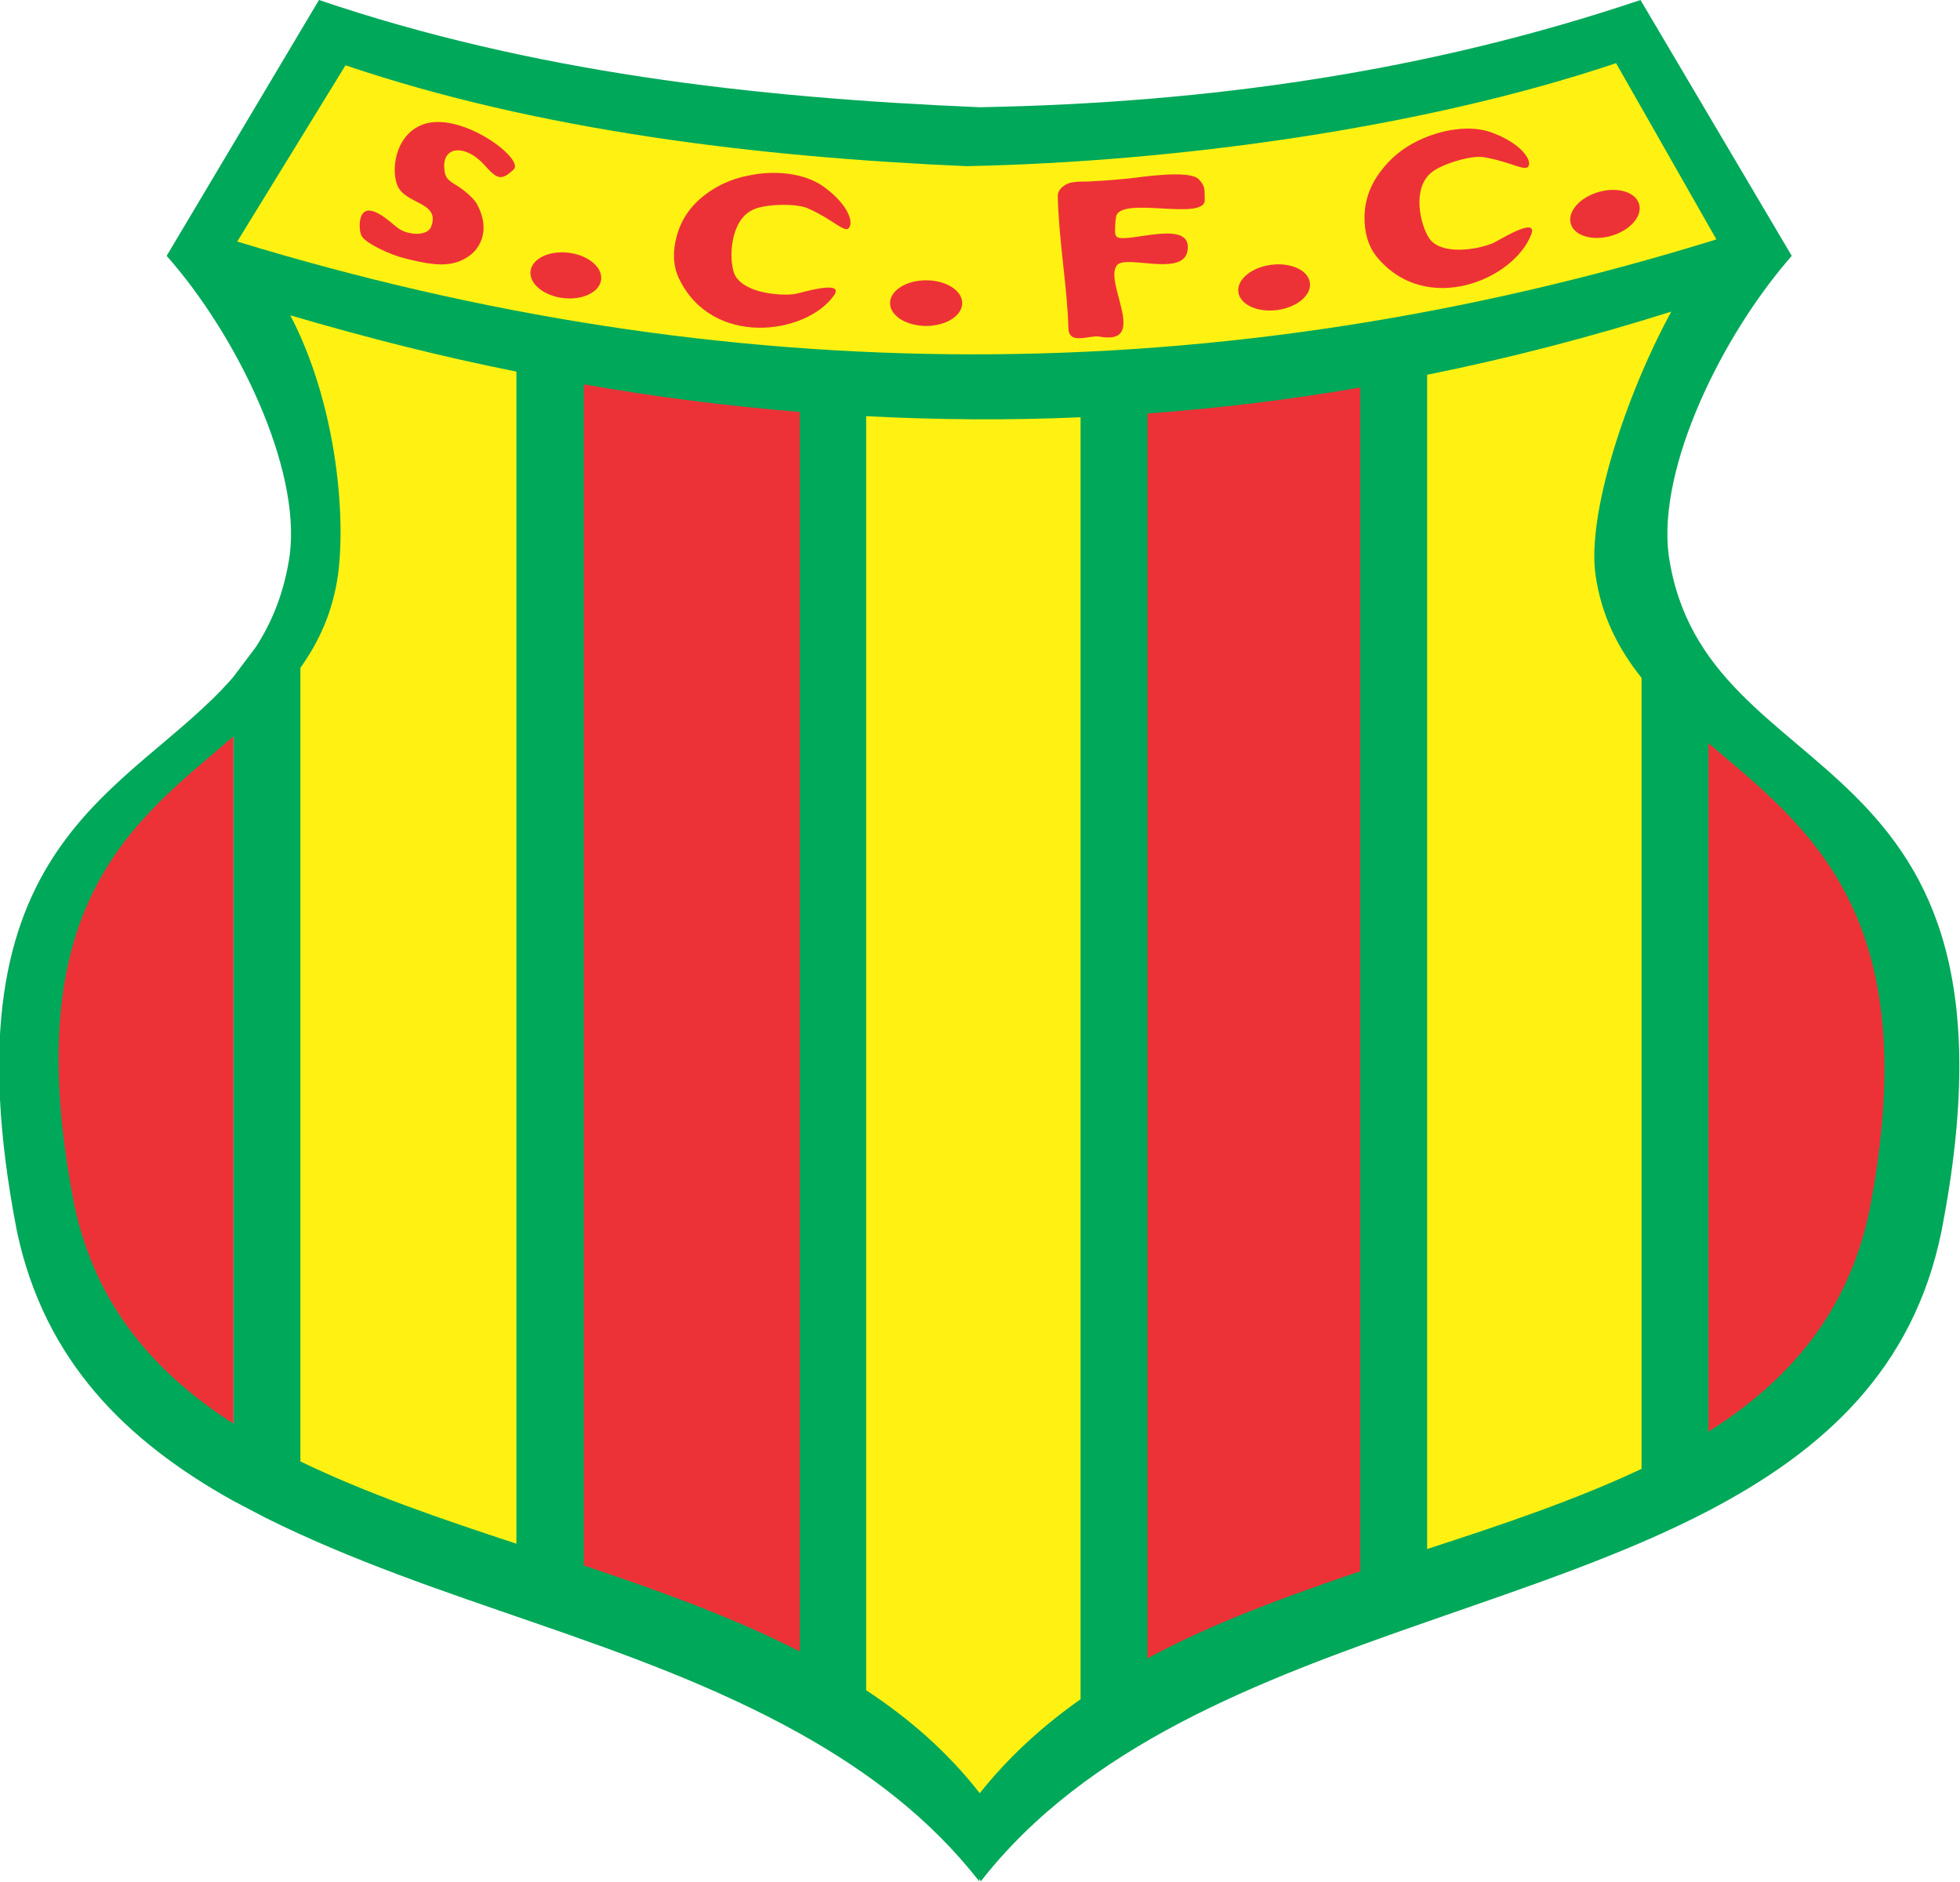
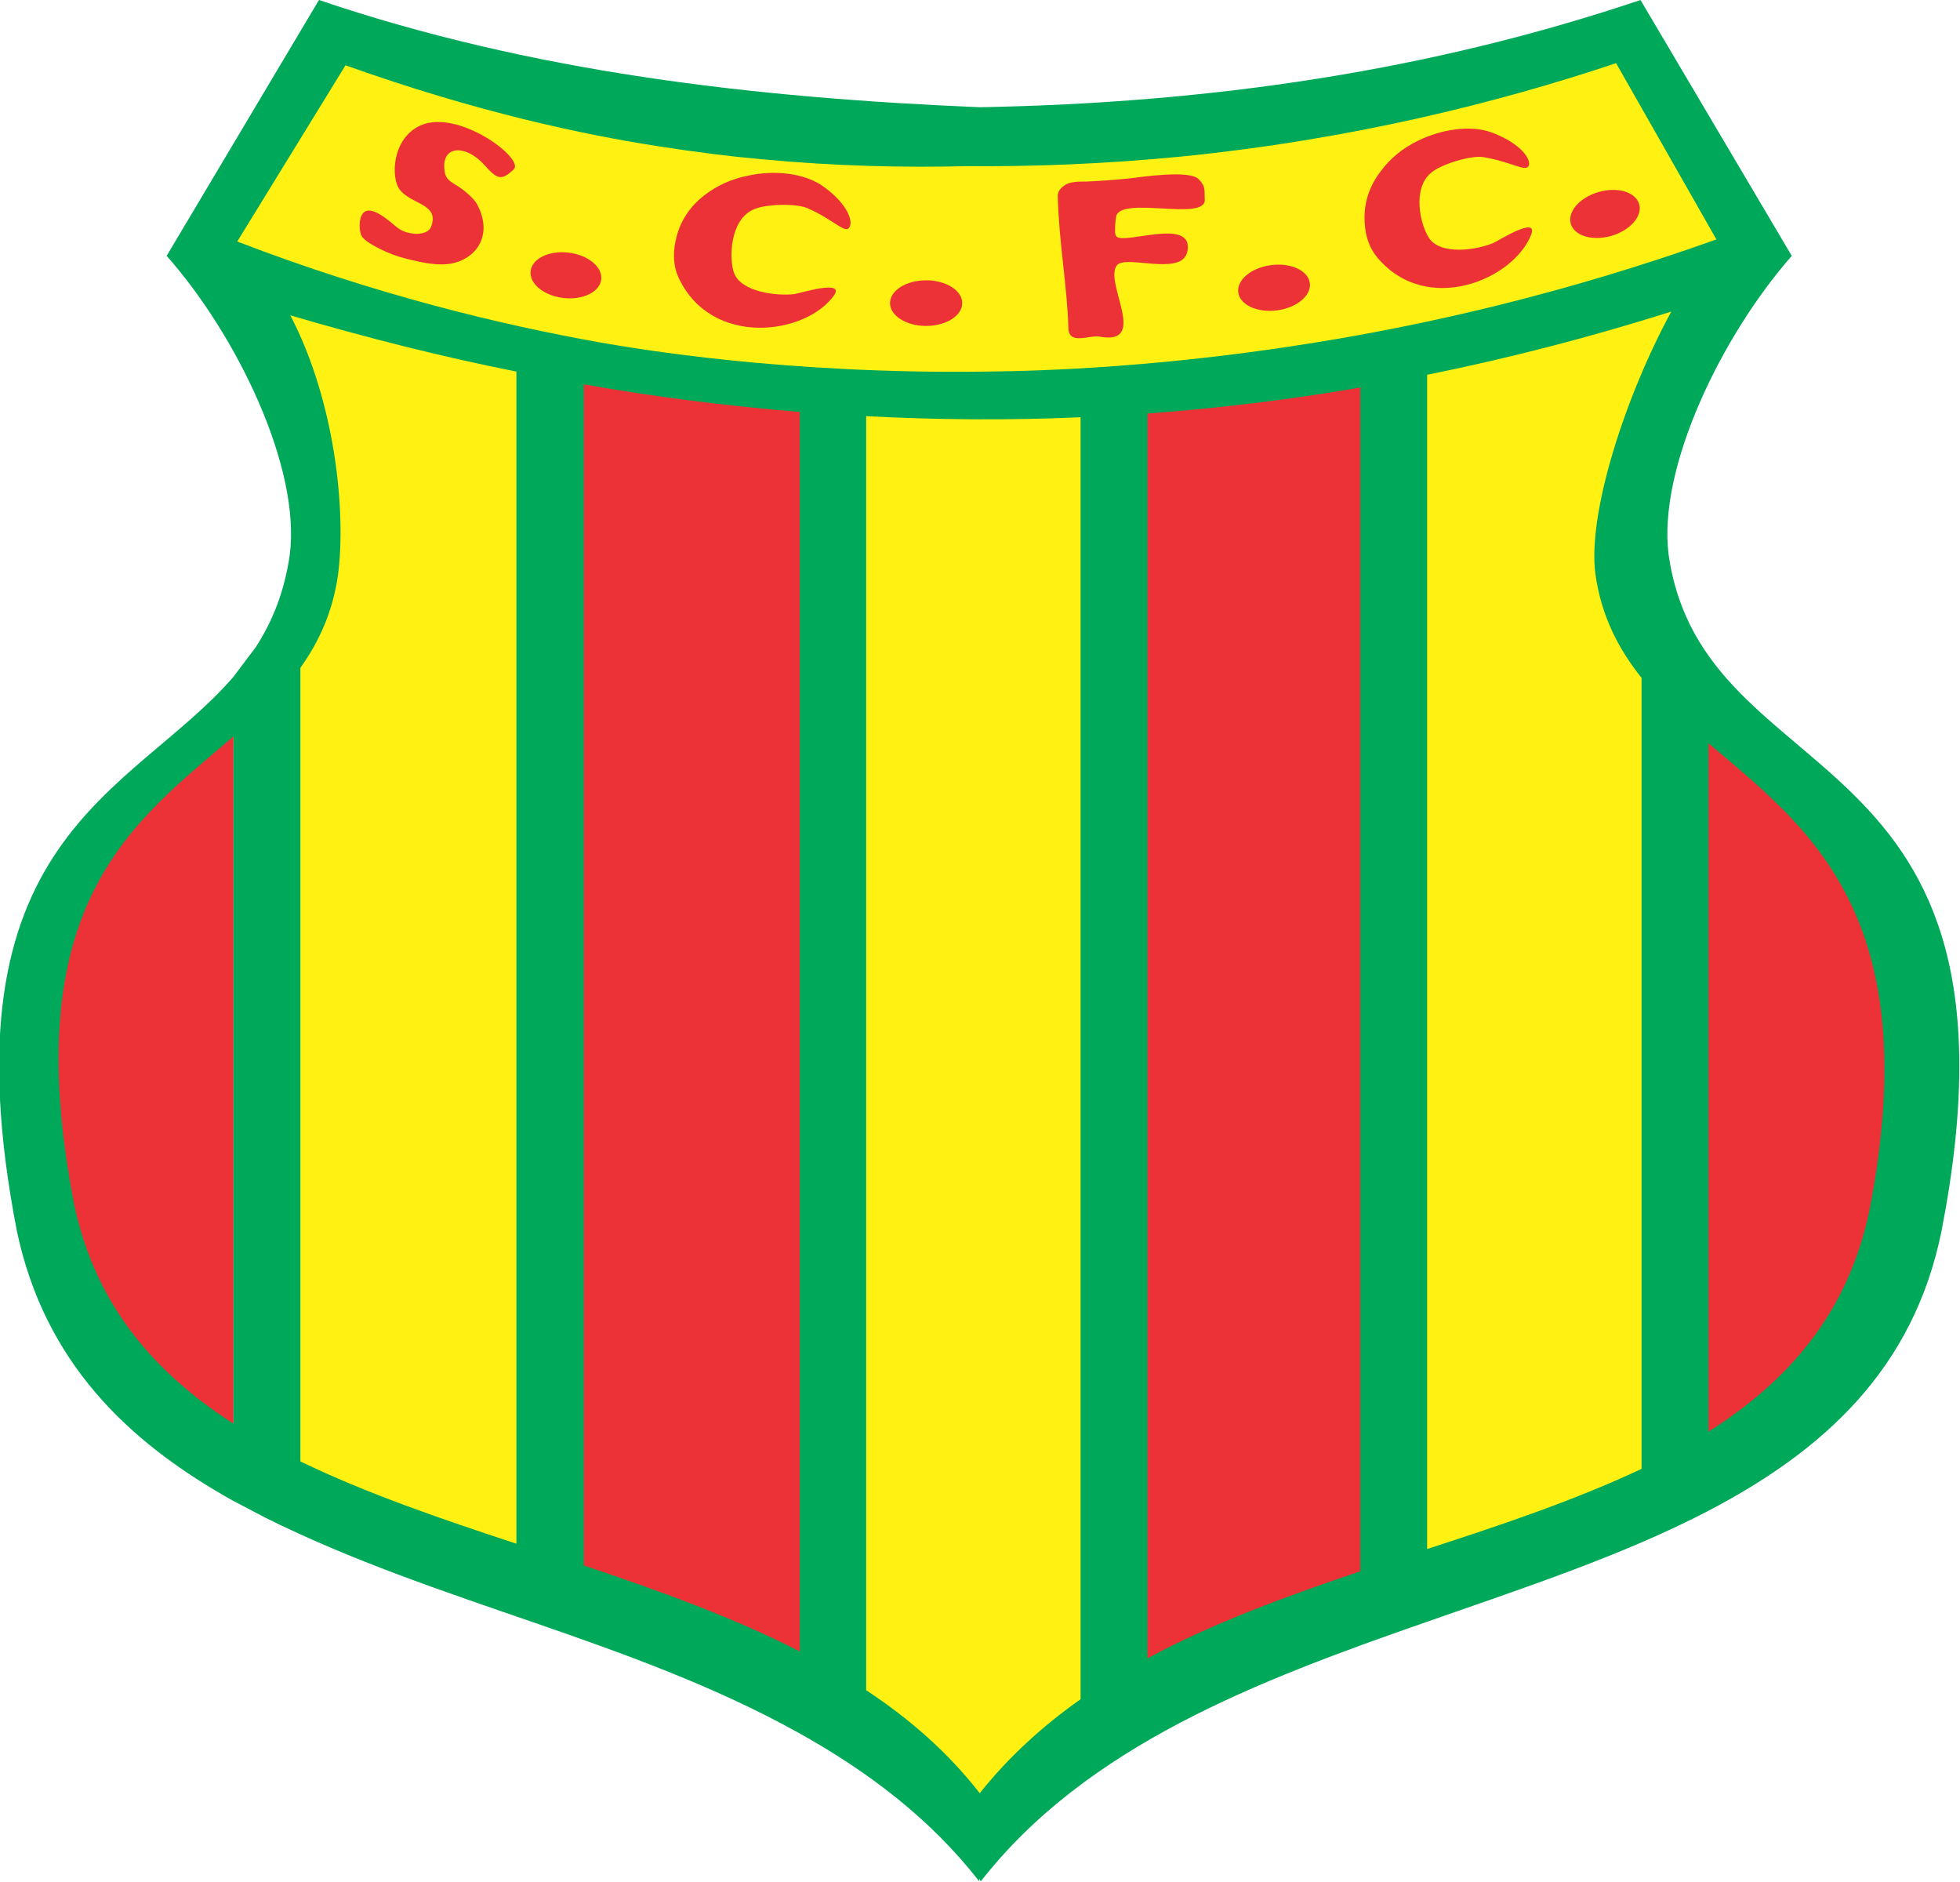
- <svg xmlns="http://www.w3.org/2000/svg" version="1.1" id="Camada_1" x="0px" y="0px" viewBox="0 0 369.3 354.4" style="enable-background:new 0 0 369.3 354.4;" xml:space="preserve">
+ <svg xmlns="http://www.w3.org/2000/svg" version="1.1" id="Camada_1" x="0px" y="0px" viewBox="-120 219.6 369.3 354.4" enable-background="new -120 219.6 369.3 354.4" xml:space="preserve">
  <g>
-     <path style="fill-rule:evenodd;clip-rule:evenodd;fill:#FFF212;" d="M63.4,7.9C142,30.8,222.9,31.3,306.2,7.3l24,38.2l-6.9,5.1   l-16.4,46.6l8.1,27.3l1.1,156.7l-54.5,21.6l0.2-237.4l-52.8,9.4l0.5,250.7L184.7,344l-26.2-18.6l0-253.5l-54-2.1l-1.7,228.4   l-51.5-17.8l-2.1-154.6l10.2-30.8L48.3,58.8l-8-11.6L63.4,7.9z" />
-     <path style="fill-rule:evenodd;clip-rule:evenodd;fill:#ED3237;" d="M96.8,31.9c-2.4,2.3-3.2,1.8-5.6-0.9c-3.5-3.8-7.7-3.5-7.5,0.5   c0.1,1.2,0.1,2.1,1.8,3.1c2.3,1.3,4.1,3.2,4.4,3.9c2.6,4.8,0.8,9.1-3.3,10.7c-3,1.2-6.6,0.4-10.2-0.5c-1.6-0.4-3.2-1-4.8-1.8   c-1.6-0.8-2.7-1.5-3.3-2.2c-0.4-0.5-0.6-1.5-0.5-2.9c0.6-4.4,4.7-0.9,6.6,0.7c0.8,0.7,1.7,1.2,2.8,1.4c0.9,0.2,1.8,0.2,2.5,0   c0.7-0.2,1.2-0.5,1.5-1.1c1.9-4.8-4.7-4.2-6.3-7.8c-1.2-2.8-0.6-9.2,4.4-11.4C86.4,20.5,98.9,29.9,96.8,31.9z" />
-     <path style="fill-rule:evenodd;clip-rule:evenodd;fill:#ED3237;" d="M154.8,34.9c4.4,3,6,6.4,5.3,7.8c-0.7,1.6-2.9-1.3-8-3.5   c-2.1-0.9-8-0.8-10.2,0.3c-4.3,1.9-4.6,9.1-3.6,11.9c1.3,3.6,8,4.4,11.4,4c0.8-0.1,9.7-2.9,7.4,0.3c-5.3,7.4-23,9.8-29.2-3.3   c-1.2-2.6-1.1-5.3-0.4-7.9c0.8-3,2.5-5.6,5.2-7.7c2.3-1.8,5.1-3.1,8.2-3.7C145.9,32,151.3,32.6,154.8,34.9z" />
-     <path style="fill-rule:evenodd;clip-rule:evenodd;fill:#ED3237;" d="M210.3,40.8c-0.2,1.1-0.2,2.1-0.2,2.9c0,0.5,0.2,0.9,0.5,1   c2,1,12.9-3.1,13.2,1.6c0.3,5.5-8.3,2.7-12,3.1c-0.6,0.1-1,0.2-1.3,0.5c-2.7,3.1,6.2,15.3-3.4,13.5c-1.9-0.3-5.8,1.7-5.8-1.7   c-0.2-7.6-1.8-16.2-2-24.8c0-0.6,0.3-1.2,0.9-1.7c0.6-0.5,1.3-0.8,2.2-0.9c0.6-0.1,1.4-0.1,2.4-0.1c2.3-0.1,5-0.3,8.1-0.6   c1.8-0.2,11.3-1.7,13,0.2c1.3,1.4,1,1.9,1.1,3.8C227.2,41.8,211.1,36.8,210.3,40.8z" />
-     <ellipse transform="matrix(-0.2761 -0.9611 0.9611 -0.2761 347.1327 341.9653)" style="fill-rule:evenodd;clip-rule:evenodd;fill:#ED3237;" cx="302.3" cy="40.3" rx="4.3" ry="6.7" />
-     <path style="fill-rule:evenodd;clip-rule:evenodd;fill:#ED3237;" d="M280.9,24.9c5,1.8,7.4,4.6,7.2,6.1c-0.3,1.7-3.1-0.5-8.6-1.4   c-2.2-0.4-7.9,1.3-9.8,2.9c-3.7,3-2.1,9.9-0.4,12.4c2.2,3.2,8.9,2.2,12,0.9c0.8-0.3,8.6-5.3,7.2-1.6c-3.3,8.5-19.7,15.4-29,4.3   c-1.8-2.2-2.4-4.8-2.4-7.5c0-3.1,1-6.1,3.1-8.8c1.8-2.4,4.1-4.3,7-5.7C271.5,24.4,276.9,23.5,280.9,24.9z" />
-     <path style="fill-rule:evenodd;clip-rule:evenodd;fill:#ED3237;" d="M44,135c-17.2,8.4-36.7,32.7-39,66.7c-1.9,29,7.8,59.6,39,73.8   V135z" />
-     <ellipse transform="matrix(0.1198 -0.9928 0.9928 0.1198 42.3159 151.494)" style="fill-rule:evenodd;clip-rule:evenodd;fill:#ED3237;" cx="106.6" cy="51.9" rx="4.3" ry="6.7" />
-     <ellipse style="fill-rule:evenodd;clip-rule:evenodd;fill:#ED3237;" cx="174.5" cy="57.1" rx="6.8" ry="4.3" />
-     <ellipse transform="matrix(-0.1282 -0.9917 0.9917 -0.1282 217.1992 299.1874)" style="fill-rule:evenodd;clip-rule:evenodd;fill:#ED3237;" cx="240.1" cy="54.1" rx="4.3" ry="6.8" />
-     <path style="fill-rule:evenodd;clip-rule:evenodd;fill:#ED3237;" d="M320,133.7c17.2,8.4,39.1,34,41.4,68   c1.9,29-8.7,57.3-39.9,71.4L320,133.7z" />
-     <polygon style="fill-rule:evenodd;clip-rule:evenodd;fill:#ED3237;" points="260.8,66.9 212.6,71.8 212.6,317.2 265.2,298.3  " />
-     <polygon style="fill-rule:evenodd;clip-rule:evenodd;fill:#ED3237;" points="105.4,66.9 153.5,71.8 153.5,317.2 101,298.3  " />
-     <path style="fill-rule:evenodd;clip-rule:evenodd;fill:#00A859;" d="M54.7,59.4c8.6,16.5,10.5,37.3,9,48.8   c-1,7.1-3.6,12.7-7.1,17.6v149.5c12.4,6,26.4,10.8,40.7,15.5V70C83.2,67.2,69,63.6,54.7,59.4L54.7,59.4z M321.9,140v129.7   c15-9.5,26.2-22.2,30.3-41.5C363.1,172.2,340.6,155.9,321.9,140L321.9,140z M321.9,284.6L321.9,284.6L321.9,284.6   c-15.9,8.3-34.4,14.4-53,20.9v0h0c-31.9,11.1-64.1,23.3-84.1,48.9l-0.3-0.5v0.5c-9.1-11.7-20.8-20.6-33.9-27.9h0v0   c-31.8-17.7-68.1-24.4-100.6-40.6l-6.1-3.2c-20.1-11.2-35.5-26.3-40.7-50.7c-14.5-74.5,21.4-82.2,40.7-104.4l4.3-5.7   c3.1-4.8,5.4-10.4,6.4-17.4c2.1-16.5-10-41.4-23.2-56.3L60.1,0c39.8,13.5,81.4,18.4,124.5,20.2c43.5-0.8,84.7-6.8,124.5-20.2   l28.5,48.2c-13.1,14.9-25.3,39.8-23.2,56.3c6.6,46,69.9,32.7,51.4,127.5C360.5,257.9,343.7,273.2,321.9,284.6L321.9,284.6z    M309.3,276.7V127.7c-4.3-5.4-7.6-11.6-8.7-19.6c-1.5-11.4,5.6-33.4,14.3-49.4c-15.2,4.8-30.6,8.8-46,11.9v221.2   C283.1,287.2,297,282.5,309.3,276.7L309.3,276.7z M256.3,296V73c-13.3,2.3-26.6,3.9-40.1,4.9v234.5   C228.6,305.7,242.4,300.7,256.3,296L256.3,296z M203.6,320.1V78.6c-13.4,0.6-26.8,0.5-40.4-0.2v240c8.2,5.4,15.4,11.7,21.4,19.4   l0,0l0,0C190.1,330.9,196.5,325.1,203.6,320.1L203.6,320.1z M150.7,311.1V77.6c-13.5-1.1-27.1-2.8-40.7-5.2v222.5   C124,299.6,138,304.6,150.7,311.1L150.7,311.1z M44,138.7c-18.4,15.9-41.2,31-30,88.3c4,18.9,15.1,31.6,30,41.2V138.7L44,138.7z    M323.4,45.1c-94.3,29.2-187.1,28.4-278.7,0.4l20.4-33.2c36.3,12.3,77.7,17.3,117,19c39.6-0.8,86.1-7.2,122.4-19.4L323.4,45.1z" />
+     <path fill="#ED3237" d="M-76,354.6c-17.2,8.4-36.7,32.7-39,66.7c-1.9,29,7.8,59.6,39,73.8V354.6z" />
+     <path fill="#ED3237" d="M200,353.3c17.2,8.4,39.1,34,41.4,68c1.9,29-8.7,57.3-39.9,71.4L200,353.3z" />
+     <polygon fill="#ED3237" points="140.8,286.5 92.6,291.4 92.6,536.8 145.2,517.9  " />
+     <polygon fill="#ED3237" points="-14.6,286.5 33.5,291.4 33.5,536.8 -19,517.9  " />
+     <path fill="#FFF212" d="M-56.6,227.5c78.6,22.9,159.5,23.4,242.8-0.6l24,38.2l-6.9,5.1l-16.4,46.6l8.1,27.3l1.1,156.7l-54.5,21.6   l0.2-237.4L89,294.4l0.5,250.7l-24.8,18.5L38.5,545V291.5l-54-2.1l-1.7,228.4L-68.7,500l-2.1-154.6l10.2-30.8l-11.1-36.2l-8-11.6   L-56.6,227.5z" />
+     <path fill="#00A859" d="M-65.3,279c8.6,16.5,10.5,37.3,9,48.8c-1,7.1-3.6,12.7-7.1,17.6v149.5c12.4,6,26.4,10.8,40.7,15.5V289.6   C-36.8,286.8-51,283.2-65.3,279L-65.3,279z M201.9,359.6v129.7c15-9.5,26.2-22.2,30.3-41.5C243.1,391.8,220.6,375.5,201.9,359.6   L201.9,359.6z M201.9,504.2L201.9,504.2L201.9,504.2c-15.9,8.3-34.4,14.4-53,20.9l0,0l0,0C117,536.2,84.8,548.4,64.8,574l-0.3-0.5   v0.5c-9.1-11.7-20.8-20.6-33.9-27.9l0,0l0,0C-1.2,528.4-37.5,521.7-70,505.5l-6.1-3.2c-20.1-11.2-35.5-26.3-40.7-50.7   c-14.5-74.5,21.4-82.2,40.7-104.4l4.3-5.7c3.1-4.8,5.4-10.4,6.4-17.4c2.1-16.5-10-41.4-23.2-56.3l28.7-48.2   c39.8,13.5,81.4,18.4,124.5,20.2c43.5-0.8,84.7-6.8,124.5-20.2l28.5,48.2c-13.1,14.9-25.3,39.8-23.2,56.3   c6.6,46,69.9,32.7,51.4,127.5C240.5,477.5,223.7,492.8,201.9,504.2L201.9,504.2z M189.3,496.3v-149c-4.3-5.4-7.6-11.6-8.7-19.6   c-1.5-11.4,5.6-33.4,14.3-49.4c-15.2,4.8-30.6,8.8-46,11.9v221.2C163.1,506.8,177,502.1,189.3,496.3L189.3,496.3z M136.3,515.6   v-223c-13.3,2.3-26.6,3.9-40.1,4.9V532C108.6,525.3,122.4,520.3,136.3,515.6L136.3,515.6z M83.6,539.7V298.2   c-13.4,0.6-26.8,0.5-40.4-0.2v240c8.2,5.4,15.4,11.7,21.4,19.4l0,0l0,0C70.1,550.5,76.5,544.7,83.6,539.7L83.6,539.7z M30.7,530.7   V297.2c-13.5-1.1-27.1-2.8-40.7-5.2v222.5C4,519.2,18,524.2,30.7,530.7L30.7,530.7z M-76,358.3c-18.4,15.9-41.2,31-30,88.3   c4,18.9,15.1,31.6,30,41.2V358.3L-76,358.3z M203.4,264.7c-94.3,29.2-187.1,28.4-278.7,0.4l20.4-33.2c36.3,12.3,77.7,17.3,117,19   c39.6-0.8,86.1-7.2,122.4-19.4L203.4,264.7z" />
+     <path fill="#FFF212" d="M-75.3,265.1c26.3,10.1,49.8,15.7,68.3,19c6.9,1.2,34.9,6,72.5,5.5c11.5-0.1,34.2-0.9,62.5-5.5   c20.4-3.3,46.3-9,75.4-19.4c-6.3-11.1-12.6-22.1-18.9-33.2c-22.4,7.5-50,14.4-82,17.6c-14.4,1.4-27.9,1.9-40.4,1.8   c-11.8,0.3-24.7,0-38.6-1.3c-5.6-0.5-12.2-1.3-19.8-2.5c-13.5-2.1-33.7-6.3-58.6-15.2" />
+     <ellipse transform="matrix(-0.9611 0.2761 -0.2761 -0.9611 429.4693 459.3308)" fill="#ED3237" cx="182.4" cy="259.9" rx="6.7" ry="4.3" />
+     <ellipse transform="matrix(-0.9928 -0.1198 0.1198 -0.9928 -59.2009 539.3994)" fill="#ED3237" cx="-13.4" cy="271.5" rx="6.7" ry="4.3" />
+     <path fill="#ED3237" d="M160.9,244.5c5,1.8,7.4,4.6,7.2,6.1c-0.3,1.7-3.1-0.5-8.6-1.4c-2.2-0.4-7.9,1.3-9.8,2.9   c-3.7,3-2.1,9.9-0.4,12.4c2.2,3.2,8.9,2.2,12,0.9c0.8-0.3,8.6-5.3,7.2-1.6c-3.3,8.5-19.7,15.4-29,4.3c-1.8-2.2-2.4-4.8-2.4-7.5   c0-3.1,1-6.1,3.1-8.8c1.8-2.4,4.1-4.3,7-5.7C151.5,244,156.9,243.1,160.9,244.5z" />
+     <path fill="#ED3237" d="M90.3,260.4c-0.2,1.1-0.2,2.1-0.2,2.9c0,0.5,0.2,0.9,0.5,1c2,1,12.9-3.1,13.2,1.6c0.3,5.5-8.3,2.7-12,3.1   c-0.6,0.1-1,0.2-1.3,0.5c-2.7,3.1,6.2,15.3-3.4,13.5c-1.9-0.3-5.8,1.7-5.8-1.7c-0.2-7.6-1.8-16.2-2-24.8c0-0.6,0.3-1.2,0.9-1.7   c0.6-0.5,1.3-0.8,2.2-0.9c0.6-0.1,1.4-0.1,2.4-0.1c2.3-0.1,5-0.3,8.1-0.6c1.8-0.2,11.3-1.7,13,0.2c1.3,1.4,1,1.9,1.1,3.8   C107.2,261.4,91.1,256.4,90.3,260.4z" />
+     <ellipse fill="#ED3237" cx="54.5" cy="276.7" rx="6.8" ry="4.3" />
+     <path fill="#ED3237" d="M34.8,254.5c4.4,3,6,6.4,5.3,7.8c-0.7,1.6-2.9-1.3-8-3.5c-2.1-0.9-8-0.8-10.2,0.3   c-4.3,1.9-4.6,9.1-3.6,11.9c1.3,3.6,8,4.4,11.4,4c0.8-0.1,9.7-2.9,7.4,0.3c-5.3,7.4-23,9.8-29.2-3.3c-1.2-2.6-1.1-5.3-0.4-7.9   c0.8-3,2.5-5.6,5.2-7.7c2.3-1.8,5.1-3.1,8.2-3.7C25.9,251.6,31.3,252.2,34.8,254.5z" />
+     <ellipse transform="matrix(-0.9917 0.1282 -0.1282 -0.9917 274.2436 529.8365)" fill="#ED3237" cx="120.1" cy="273.7" rx="6.8" ry="4.3" />
+     <path fill="#ED3237" d="M-23.2,251.5c-2.4,2.3-3.2,1.8-5.6-0.9c-3.5-3.8-7.7-3.5-7.5,0.5c0.1,1.2,0.1,2.1,1.8,3.1   c2.3,1.3,4.1,3.2,4.4,3.9c2.6,4.8,0.8,9.1-3.3,10.7c-3,1.2-6.6,0.4-10.2-0.5c-1.6-0.4-3.2-1-4.8-1.8c-1.6-0.8-2.7-1.5-3.3-2.2   c-0.4-0.5-0.6-1.5-0.5-2.9c0.6-4.4,4.7-0.9,6.6,0.7c0.8,0.7,1.7,1.2,2.8,1.4c0.9,0.2,1.8,0.2,2.5,0c0.7-0.2,1.2-0.5,1.5-1.1   c1.9-4.8-4.7-4.2-6.3-7.8c-1.2-2.8-0.6-9.2,4.4-11.4C-33.6,240.1-21.1,249.5-23.2,251.5z" />
  </g>
</svg>
